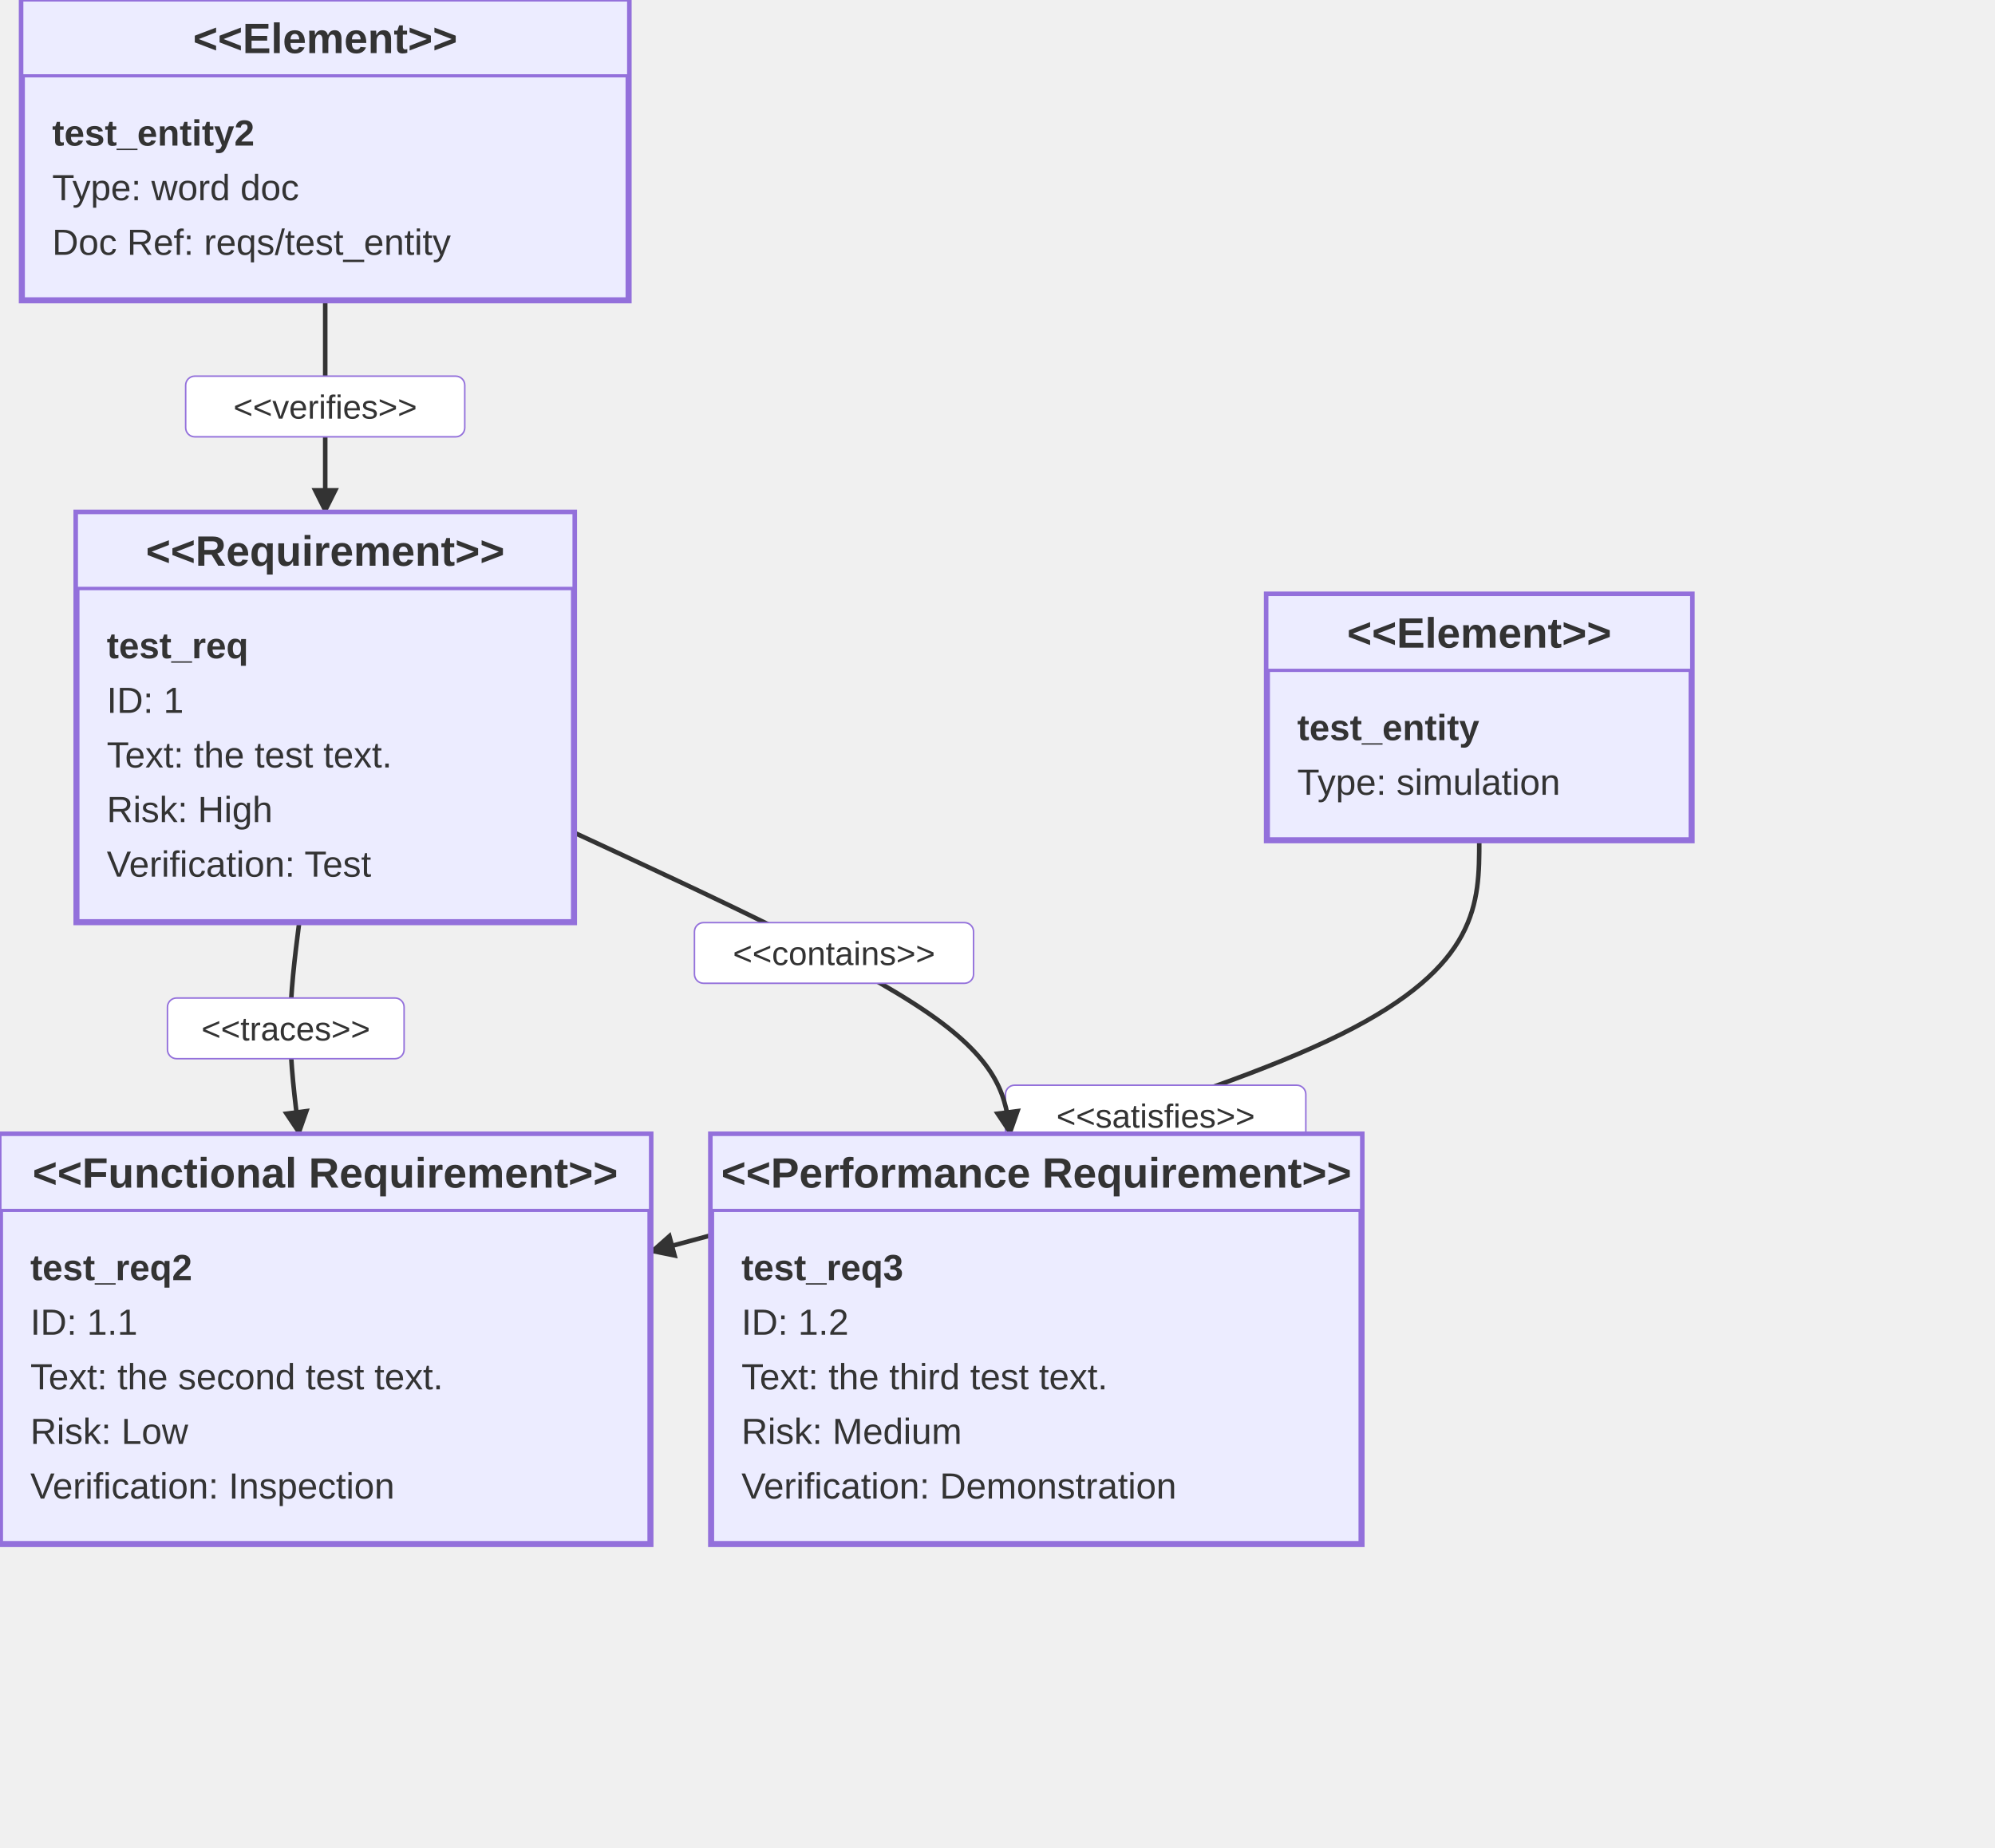
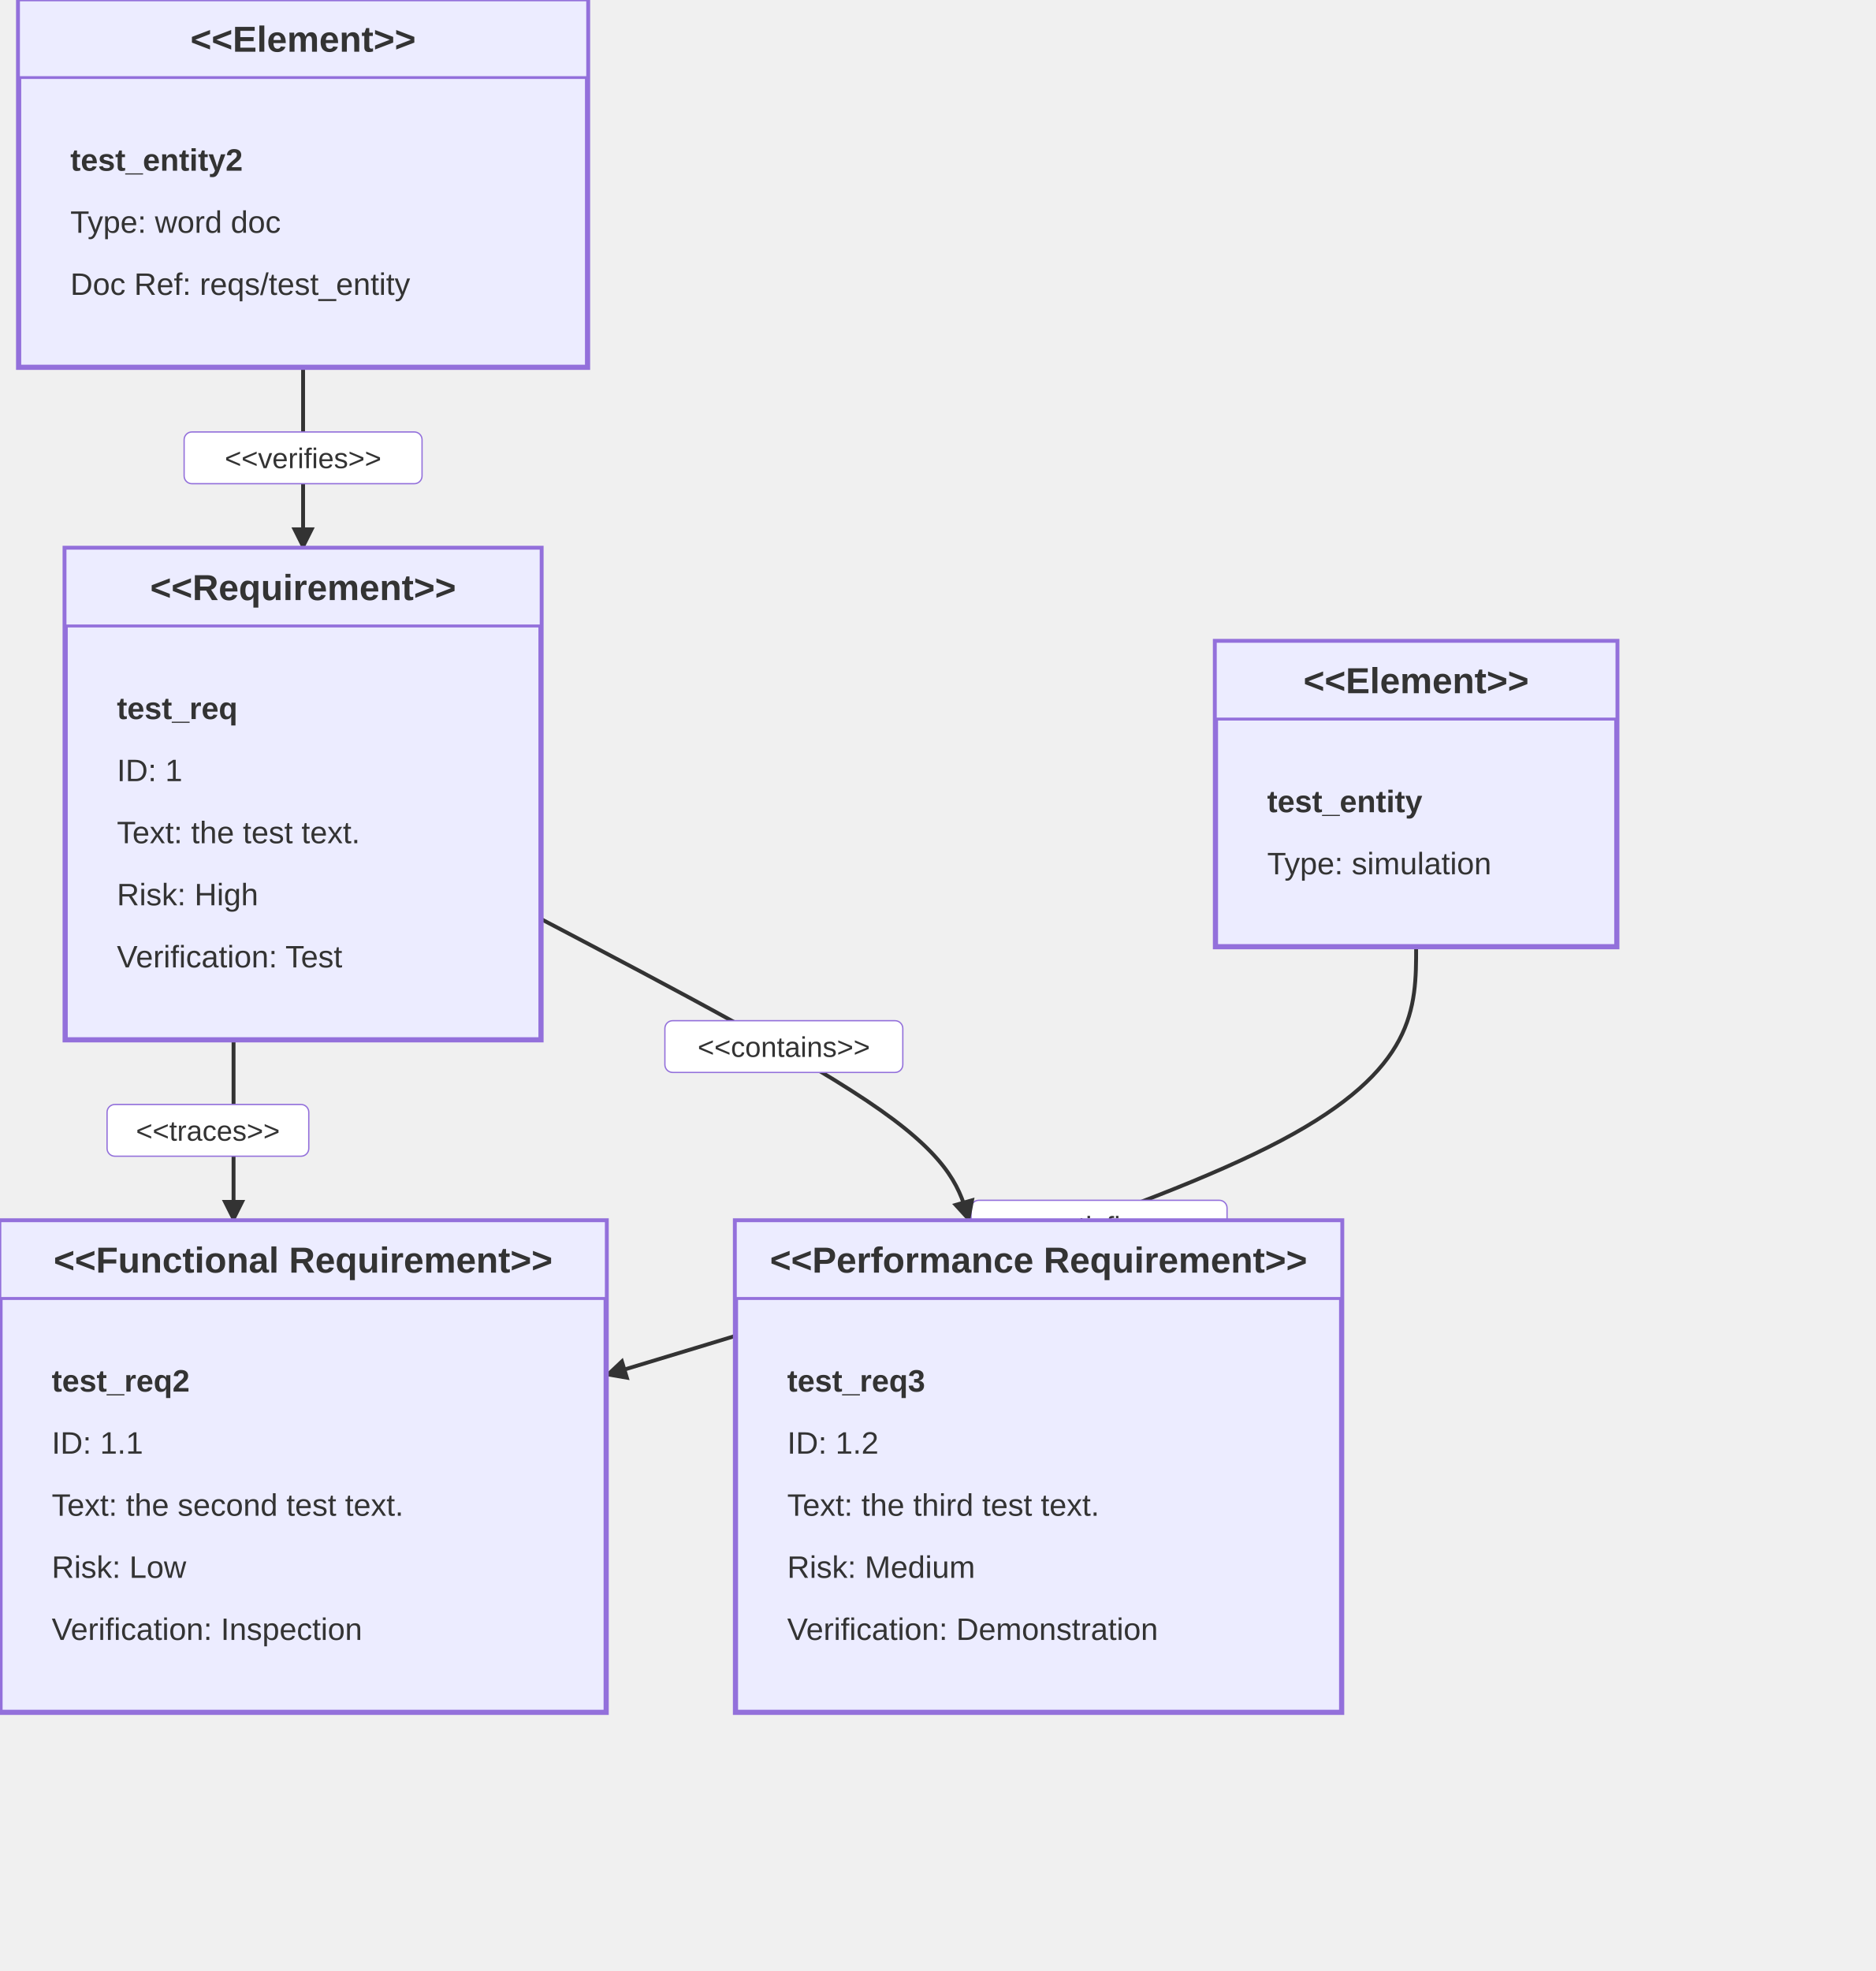
- <svg xmlns="http://www.w3.org/2000/svg" width="657.6" height="609" viewBox="0 0 657.6 609" class="mermaid">
+ <svg xmlns="http://www.w3.org/2000/svg" width="725.2" height="762" viewBox="0 0 725.2 762" class="mermaid">
  <style>

.mermaid {
  font-family: trebuchet ms, verdana, arial, sans-serif;
  font-size: 16px;
}

.node rect,
.node polygon,
.node circle,
.node ellipse,
.node path {
  fill: #ECECFF;
  stroke: #9370DB;
  stroke-width: 1px;
}

.node line {
  stroke: #9370DB;
  stroke-width: 1px;
}

.node .label {
  fill: #333333;
}

.node text {
  fill: #333333;
  font-family: trebuchet ms, verdana, arial, sans-serif;
  font-size: 16px;
}

.edge-path {
  fill: none;
  stroke: #333333;
  stroke-width: 1px;
}

.edge-label {
  fill: #333333;
  font-family: trebuchet ms, verdana, arial, sans-serif;
}

.edge-label-bg {
  fill: rgba(232, 232, 232, 0.8);
}

.subgraph {
  fill: #ffffde;
  stroke: #aaaa33;
  stroke-width: 1px;
}

.subgraph-title {
  fill: #333333;
  font-weight: bold;
}

.cluster rect {
  fill: #ffffde;
  stroke: #aaaa33;
  stroke-width: 1px;
  rx: 5px;
  ry: 5px;
}

.cluster-label {
  fill: #333333;
  font-family: trebuchet ms, verdana, arial, sans-serif;
  font-size: 16px;
  font-weight: bold;
}

marker path {
  fill: #333333;
  stroke: #333333;
}


.requirement-box {
  fill: #ECECFF;
  stroke: #9370DB;
}

.requirement-header {
  fill: #ECECFF;
  stroke: #9370DB;
}

.requirement-type {
  fill: #333333;
  font-weight: bold;
}

.requirement-name {
  fill: #333333;
}

.requirement-attr {
  fill: #333333;
}

.element-box {
  fill: #ECECFF;
  stroke: #9370DB;
}

.element-header {
  fill: #ECECFF;
  stroke: #9370DB;
}

.element-type {
  fill: #333333;
  font-weight: bold;
}

.element-name {
  fill: #333333;
}

.element-attr {
  fill: #333333;
}

.divider {
  stroke: #9370DB;
}

.relationship-line {
  fill: none;
  stroke: #333333;
  stroke-width: 1.5;
}

.relationship-label {
  fill: #333333;
}

.relationship-label-bg {
  fill: #ffffff;
  stroke: #9370DB;
  stroke-width: 0.5;
}

.marker {
  fill: #333333;
  stroke: none;
}

  </style>
  <defs>
    <marker id="requirement-arrow" viewBox="0 0 10 10" refX="9" refY="5" markerWidth="6" markerHeight="6" orient="auto">
      <path d="M0,0 L10,5 L0,10 z" class="marker" />
    </marker>
    <marker id="requirement-contains" viewBox="0 0 20 20" refX="18" refY="10" markerWidth="10" markerHeight="10" orient="auto">
      <path d="M0,10 L10,0 L20,10 L10,20 z" class="marker" />
    </marker>
  </defs>
  <g class="root">
    <g class="clusters">

    </g>
    <g class="edgePaths">

    </g>
    <g class="edgeLabels">

    </g>
    <g class="nodes">

    </g>
    <g class="relationship">
-       <path d="M 487.60 277.00 C 487.60 297.67, 487.60 318.33, 442.07 340.94 C 396.53 363.54, 305.47 388.08, 214.40 412.61" class="relationship-line" marker-end="url(#requirement-arrow)" />
-       <rect x="331.432" y="357.742" width="99" height="20" rx="3" ry="3" class="relationship-label-bg" />
-       <text x="380.932" y="371.742" class="relationship-label" text-anchor="middle" font-size="11">&lt;&lt;satisfies&gt;&gt;</text>
-     </g>
-     <g class="relationship">
-       <path d="M 98.64 304.00 C 97.16 315.67, 95.68 327.33, 95.68 339.00 C 95.68 350.67, 97.16 362.33, 98.64 374.00" class="relationship-line" marker-end="url(#requirement-arrow)" />
-       <rect x="55.2" y="329" width="78" height="20" rx="3" ry="3" class="relationship-label-bg" />
-       <text x="94.2" y="343" class="relationship-label" font-size="11" text-anchor="middle">&lt;&lt;traces&gt;&gt;</text>
-     </g>
-     <g class="relationship">
-       <path d="M 189.20 274.46 C 235.67 295.98, 282.13 317.49, 306.11 334.08 C 330.08 350.67, 331.56 362.33, 333.04 374.00" class="relationship-line" marker-end="url(#requirement-arrow)" />
-       <rect x="228.908" y="304.143" width="92" height="20" rx="3" ry="3" class="relationship-label-bg" />
-       <text x="274.908" y="318.143" class="relationship-label" font-size="11" text-anchor="middle">&lt;&lt;contains&gt;&gt;</text>
-     </g>
-     <g class="relationship">
-       <path d="M 107.20 99.00 C 107.20 110.67, 107.20 122.33, 107.20 134.00 C 107.20 145.67, 107.20 157.33, 107.20 169.00" class="relationship-line" marker-end="url(#requirement-arrow)" />
-       <rect x="61.2" y="124" width="92" height="20" rx="3" ry="3" class="relationship-label-bg" />
-       <text x="107.2" y="138" class="relationship-label" font-size="11" text-anchor="middle">&lt;&lt;verifies&gt;&gt;</text>
+       <path d="M 547.60 366.00 C 547.60 389.67, 547.60 413.33, 495.40 440.93 C 443.20 468.53, 338.80 500.07, 234.40 531.60" class="relationship-line" marker-end="url(#requirement-arrow)" />
+       <rect x="375.484" y="464.036" width="99" height="20" rx="3" ry="3" class="relationship-label-bg" />
+       <text x="424.984" y="478.036" class="relationship-label" text-anchor="middle" font-size="11">&lt;&lt;satisfies&gt;&gt;</text>
+     </g>
+     <g class="relationship">
+       <path d="M 90.31 402.00 L 90.31 472.00" class="relationship-line" marker-end="url(#requirement-arrow)" />
+       <rect x="41.4" y="427" width="78" height="20" rx="3" ry="3" class="relationship-label-bg" />
+       <text x="80.4" y="441" class="relationship-label" text-anchor="middle" font-size="11">&lt;&lt;traces&gt;&gt;</text>
+     </g>
+     <g class="relationship">
+       <path d="M 209.20 355.30 C 261.07 382.54, 312.93 409.77, 340.52 429.22 C 368.10 448.67, 371.41 460.33, 374.71 472.00" class="relationship-line" marker-end="url(#requirement-arrow)" />
+       <rect x="257.103" y="394.607" width="92" height="20" rx="3" ry="3" class="relationship-label-bg" />
+       <text x="303.103" y="408.607" class="relationship-label" text-anchor="middle" font-size="11">&lt;&lt;contains&gt;&gt;</text>
+     </g>
+     <g class="relationship">
+       <path d="M 117.20 142.00 C 117.20 153.67, 117.20 165.33, 117.20 177.00 C 117.20 188.67, 117.20 200.33, 117.20 212.00" class="relationship-line" marker-end="url(#requirement-arrow)" />
+       <rect x="71.2" y="167" width="92" height="20" rx="3" ry="3" class="relationship-label-bg" />
+       <text x="117.2" y="181" class="relationship-label" font-size="11" text-anchor="middle">&lt;&lt;verifies&gt;&gt;</text>
+     </g>
+     <g class="requirement-node" id="test_req2">
+       <rect x="0" y="472" width="234.4" height="190" rx="0" ry="0" class="requirement-box" fill="#ECECFF" stroke="#9370DB" stroke-width="2" />
+       <rect x="0" y="472" width="234.4" height="30" rx="0" ry="0" class="requirement-header" stroke="#9370DB" fill="#ECECFF" />
+       <line x1="0" y1="502" x2="234.4" y2="502" class="divider" stroke="#9370DB" stroke-width="1" />
+       <text x="117.2" y="492" class="requirement-type" font-size="14" text-anchor="middle">&lt;&lt;Functional Requirement&gt;&gt;</text>
+       <text x="20" y="538" class="requirement-name" font-size="12" text-anchor="start" font-weight="bold">test_req2</text>
+       <text x="20" y="562" class="requirement-attr" text-anchor="start" font-size="12">ID: 1.1</text>
+       <text x="20" y="586" class="requirement-attr" text-anchor="start" font-size="12">Text: the second test text.</text>
+       <text x="20" y="610" class="requirement-attr" font-size="12" text-anchor="start">Risk: Low</text>
+       <text x="20" y="634" class="requirement-attr" text-anchor="start" font-size="12">Verification: Inspection</text>
+     </g>
+     <g class="requirement-node" id="test_req3">
+       <rect x="284.4" y="472" width="234.4" height="190" rx="0" ry="0" class="requirement-box" stroke="#9370DB" stroke-width="2" fill="#ECECFF" />
+       <rect x="284.4" y="472" width="234.4" height="30" rx="0" ry="0" class="requirement-header" fill="#ECECFF" stroke="#9370DB" />
+       <line x1="284.4" y1="502" x2="518.8" y2="502" class="divider" stroke="#9370DB" stroke-width="1" />
+       <text x="401.6" y="492" class="requirement-type" font-size="14" text-anchor="middle">&lt;&lt;Performance Requirement&gt;&gt;</text>
+       <text x="304.4" y="538" class="requirement-name" text-anchor="start" font-size="12" font-weight="bold">test_req3</text>
+       <text x="304.4" y="562" class="requirement-attr" font-size="12" text-anchor="start">ID: 1.2</text>
+       <text x="304.4" y="586" class="requirement-attr" text-anchor="start" font-size="12">Text: the third test text.</text>
+       <text x="304.4" y="610" class="requirement-attr" text-anchor="start" font-size="12">Risk: Medium</text>
+       <text x="304.4" y="634" class="requirement-attr" text-anchor="start" font-size="12">Verification: Demonstration</text>
    </g>
    <g class="requirement-node" id="test_req">
-       <rect x="25.2" y="169" width="164" height="135" rx="0" ry="0" class="requirement-box" stroke-width="2" />
-       <rect x="25.2" y="169" width="164" height="25" rx="0" ry="0" class="requirement-header" />
-       <line x1="25.2" y1="194" x2="189.2" y2="194" class="divider" stroke-width="1" />
-       <text x="107.2" y="186.5" class="requirement-type" font-size="14" text-anchor="middle">&lt;&lt;Requirement&gt;&gt;</text>
-       <text x="35.2" y="217" class="requirement-name" text-anchor="start" font-size="12" font-weight="bold">test_req</text>
-       <text x="35.2" y="235" class="requirement-attr" text-anchor="start" font-size="12">ID: 1</text>
-       <text x="35.2" y="253" class="requirement-attr" font-size="12" text-anchor="start">Text: the test text.</text>
-       <text x="35.2" y="271" class="requirement-attr" text-anchor="start" font-size="12">Risk: High</text>
-       <text x="35.2" y="289" class="requirement-attr" font-size="12" text-anchor="start">Verification: Test</text>
-     </g>
-     <g class="requirement-node" id="test_req2">
-       <rect x="0" y="374" width="214.4" height="135" rx="0" ry="0" class="requirement-box" stroke-width="2" />
-       <rect x="0" y="374" width="214.4" height="25" rx="0" ry="0" class="requirement-header" />
-       <line x1="0" y1="399" x2="214.4" y2="399" class="divider" stroke-width="1" />
-       <text x="107.2" y="391.5" class="requirement-type" text-anchor="middle" font-size="14">&lt;&lt;Functional Requirement&gt;&gt;</text>
-       <text x="10" y="422" class="requirement-name" text-anchor="start" font-size="12" font-weight="bold">test_req2</text>
-       <text x="10" y="440" class="requirement-attr" text-anchor="start" font-size="12">ID: 1.1</text>
-       <text x="10" y="458" class="requirement-attr" text-anchor="start" font-size="12">Text: the second test text.</text>
-       <text x="10" y="476" class="requirement-attr" text-anchor="start" font-size="12">Risk: Low</text>
-       <text x="10" y="494" class="requirement-attr" text-anchor="start" font-size="12">Verification: Inspection</text>
-     </g>
-     <g class="requirement-node" id="test_req3">
-       <rect x="234.4" y="374" width="214.4" height="135" rx="0" ry="0" class="requirement-box" stroke-width="2" />
-       <rect x="234.4" y="374" width="214.4" height="25" rx="0" ry="0" class="requirement-header" />
-       <line x1="234.4" y1="399" x2="448.8" y2="399" class="divider" stroke-width="1" />
-       <text x="341.6" y="391.5" class="requirement-type" text-anchor="middle" font-size="14">&lt;&lt;Performance Requirement&gt;&gt;</text>
-       <text x="244.4" y="422" class="requirement-name" text-anchor="start" font-size="12" font-weight="bold">test_req3</text>
-       <text x="244.4" y="440" class="requirement-attr" text-anchor="start" font-size="12">ID: 1.2</text>
-       <text x="244.4" y="458" class="requirement-attr" text-anchor="start" font-size="12">Text: the third test text.</text>
-       <text x="244.4" y="476" class="requirement-attr" text-anchor="start" font-size="12">Risk: Medium</text>
-       <text x="244.4" y="494" class="requirement-attr" font-size="12" text-anchor="start">Verification: Demonstration</text>
+       <rect x="25.2" y="212" width="184" height="190" rx="0" ry="0" class="requirement-box" fill="#ECECFF" stroke="#9370DB" stroke-width="2" />
+       <rect x="25.2" y="212" width="184" height="30" rx="0" ry="0" class="requirement-header" fill="#ECECFF" stroke="#9370DB" />
+       <line x1="25.2" y1="242" x2="209.2" y2="242" class="divider" stroke-width="1" stroke="#9370DB" />
+       <text x="117.2" y="232" class="requirement-type" font-size="14" text-anchor="middle">&lt;&lt;Requirement&gt;&gt;</text>
+       <text x="45.2" y="278" class="requirement-name" text-anchor="start" font-weight="bold" font-size="12">test_req</text>
+       <text x="45.2" y="302" class="requirement-attr" font-size="12" text-anchor="start">ID: 1</text>
+       <text x="45.2" y="326" class="requirement-attr" text-anchor="start" font-size="12">Text: the test text.</text>
+       <text x="45.2" y="350" class="requirement-attr" font-size="12" text-anchor="start">Risk: High</text>
+       <text x="45.2" y="374" class="requirement-attr" text-anchor="start" font-size="12">Verification: Test</text>
    </g>
    <g class="element-node" id="test_entity2">
-       <rect x="7.2" y="0" width="200" height="99" rx="0" ry="0" class="element-box" stroke-width="2" />
-       <rect x="7.2" y="0" width="200" height="25" rx="0" ry="0" class="element-header" />
-       <line x1="7.2" y1="25" x2="207.2" y2="25" class="divider" stroke-width="1" />
-       <text x="107.2" y="17.5" class="element-type" font-size="14" text-anchor="middle">&lt;&lt;Element&gt;&gt;</text>
-       <text x="17.2" y="48" class="element-name" text-anchor="start" font-size="12" font-weight="bold">test_entity2</text>
-       <text x="17.2" y="66" class="element-attr" text-anchor="start" font-size="12">Type: word doc</text>
-       <text x="17.2" y="84" class="element-attr" font-size="12" text-anchor="start">Doc Ref: reqs/test_entity</text>
+       <rect x="7.2" y="0" width="220" height="142" rx="0" ry="0" class="element-box" stroke-width="2" fill="#ECECFF" stroke="#9370DB" />
+       <rect x="7.2" y="0" width="220" height="30" rx="0" ry="0" class="element-header" fill="#ECECFF" stroke="#9370DB" />
+       <line x1="7.2" y1="30" x2="227.2" y2="30" class="divider" stroke-width="1" stroke="#9370DB" />
+       <text x="117.2" y="20" class="element-type" text-anchor="middle" font-size="14">&lt;&lt;Element&gt;&gt;</text>
+       <text x="27.2" y="66" class="element-name" font-size="12" text-anchor="start" font-weight="bold">test_entity2</text>
+       <text x="27.2" y="90" class="element-attr" font-size="12" text-anchor="start">Type: word doc</text>
+       <text x="27.2" y="114" class="element-attr" text-anchor="start" font-size="12">Doc Ref: reqs/test_entity</text>
    </g>
    <g class="element-node" id="test_entity">
-       <rect x="417.6" y="196" width="140" height="81" rx="0" ry="0" class="element-box" stroke-width="2" />
-       <rect x="417.6" y="196" width="140" height="25" rx="0" ry="0" class="element-header" />
-       <line x1="417.6" y1="221" x2="557.6" y2="221" class="divider" stroke-width="1" />
-       <text x="487.6" y="213.5" class="element-type" text-anchor="middle" font-size="14">&lt;&lt;Element&gt;&gt;</text>
-       <text x="427.6" y="244" class="element-name" text-anchor="start" font-size="12" font-weight="bold">test_entity</text>
-       <text x="427.6" y="262" class="element-attr" font-size="12" text-anchor="start">Type: simulation</text>
+       <rect x="470" y="248" width="155.2" height="118" rx="0" ry="0" class="element-box" stroke="#9370DB" fill="#ECECFF" stroke-width="2" />
+       <rect x="470" y="248" width="155.2" height="30" rx="0" ry="0" class="element-header" fill="#ECECFF" stroke="#9370DB" />
+       <line x1="470" y1="278" x2="625.2" y2="278" class="divider" stroke-width="1" stroke="#9370DB" />
+       <text x="547.6" y="268" class="element-type" text-anchor="middle" font-size="14">&lt;&lt;Element&gt;&gt;</text>
+       <text x="490" y="314" class="element-name" font-size="12" text-anchor="start" font-weight="bold">test_entity</text>
+       <text x="490" y="338" class="element-attr" font-size="12" text-anchor="start">Type: simulation</text>
    </g>
  </g>
</svg>
